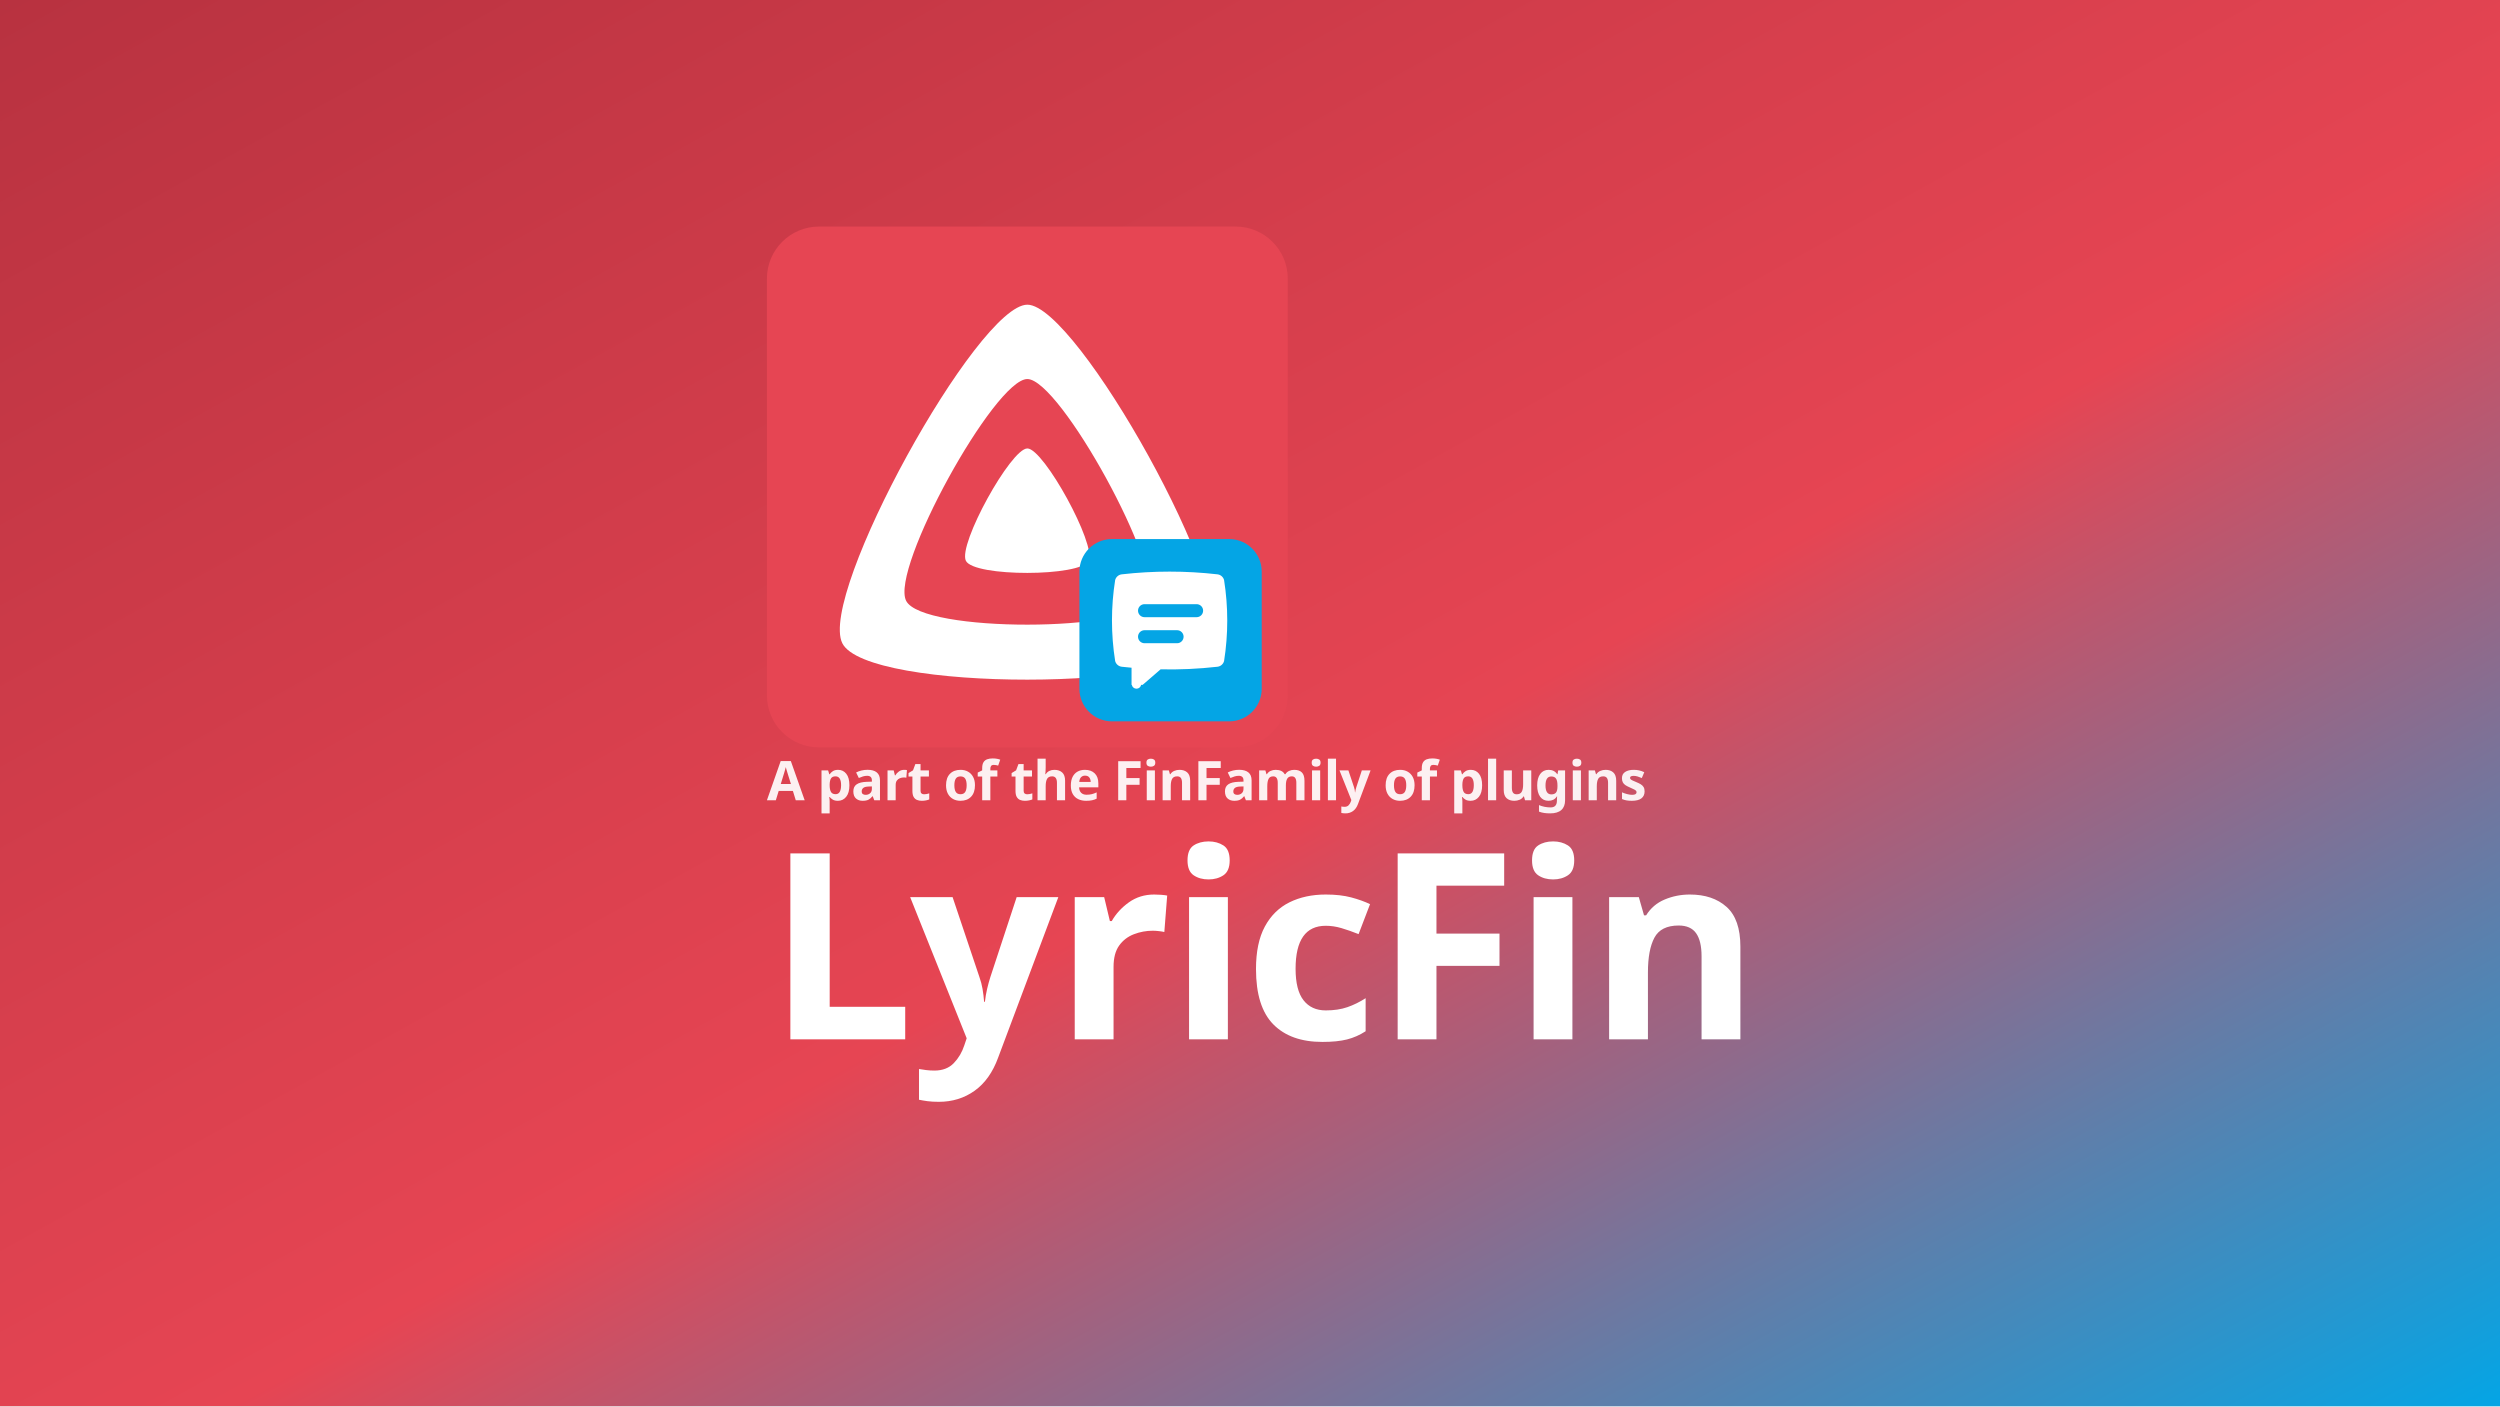
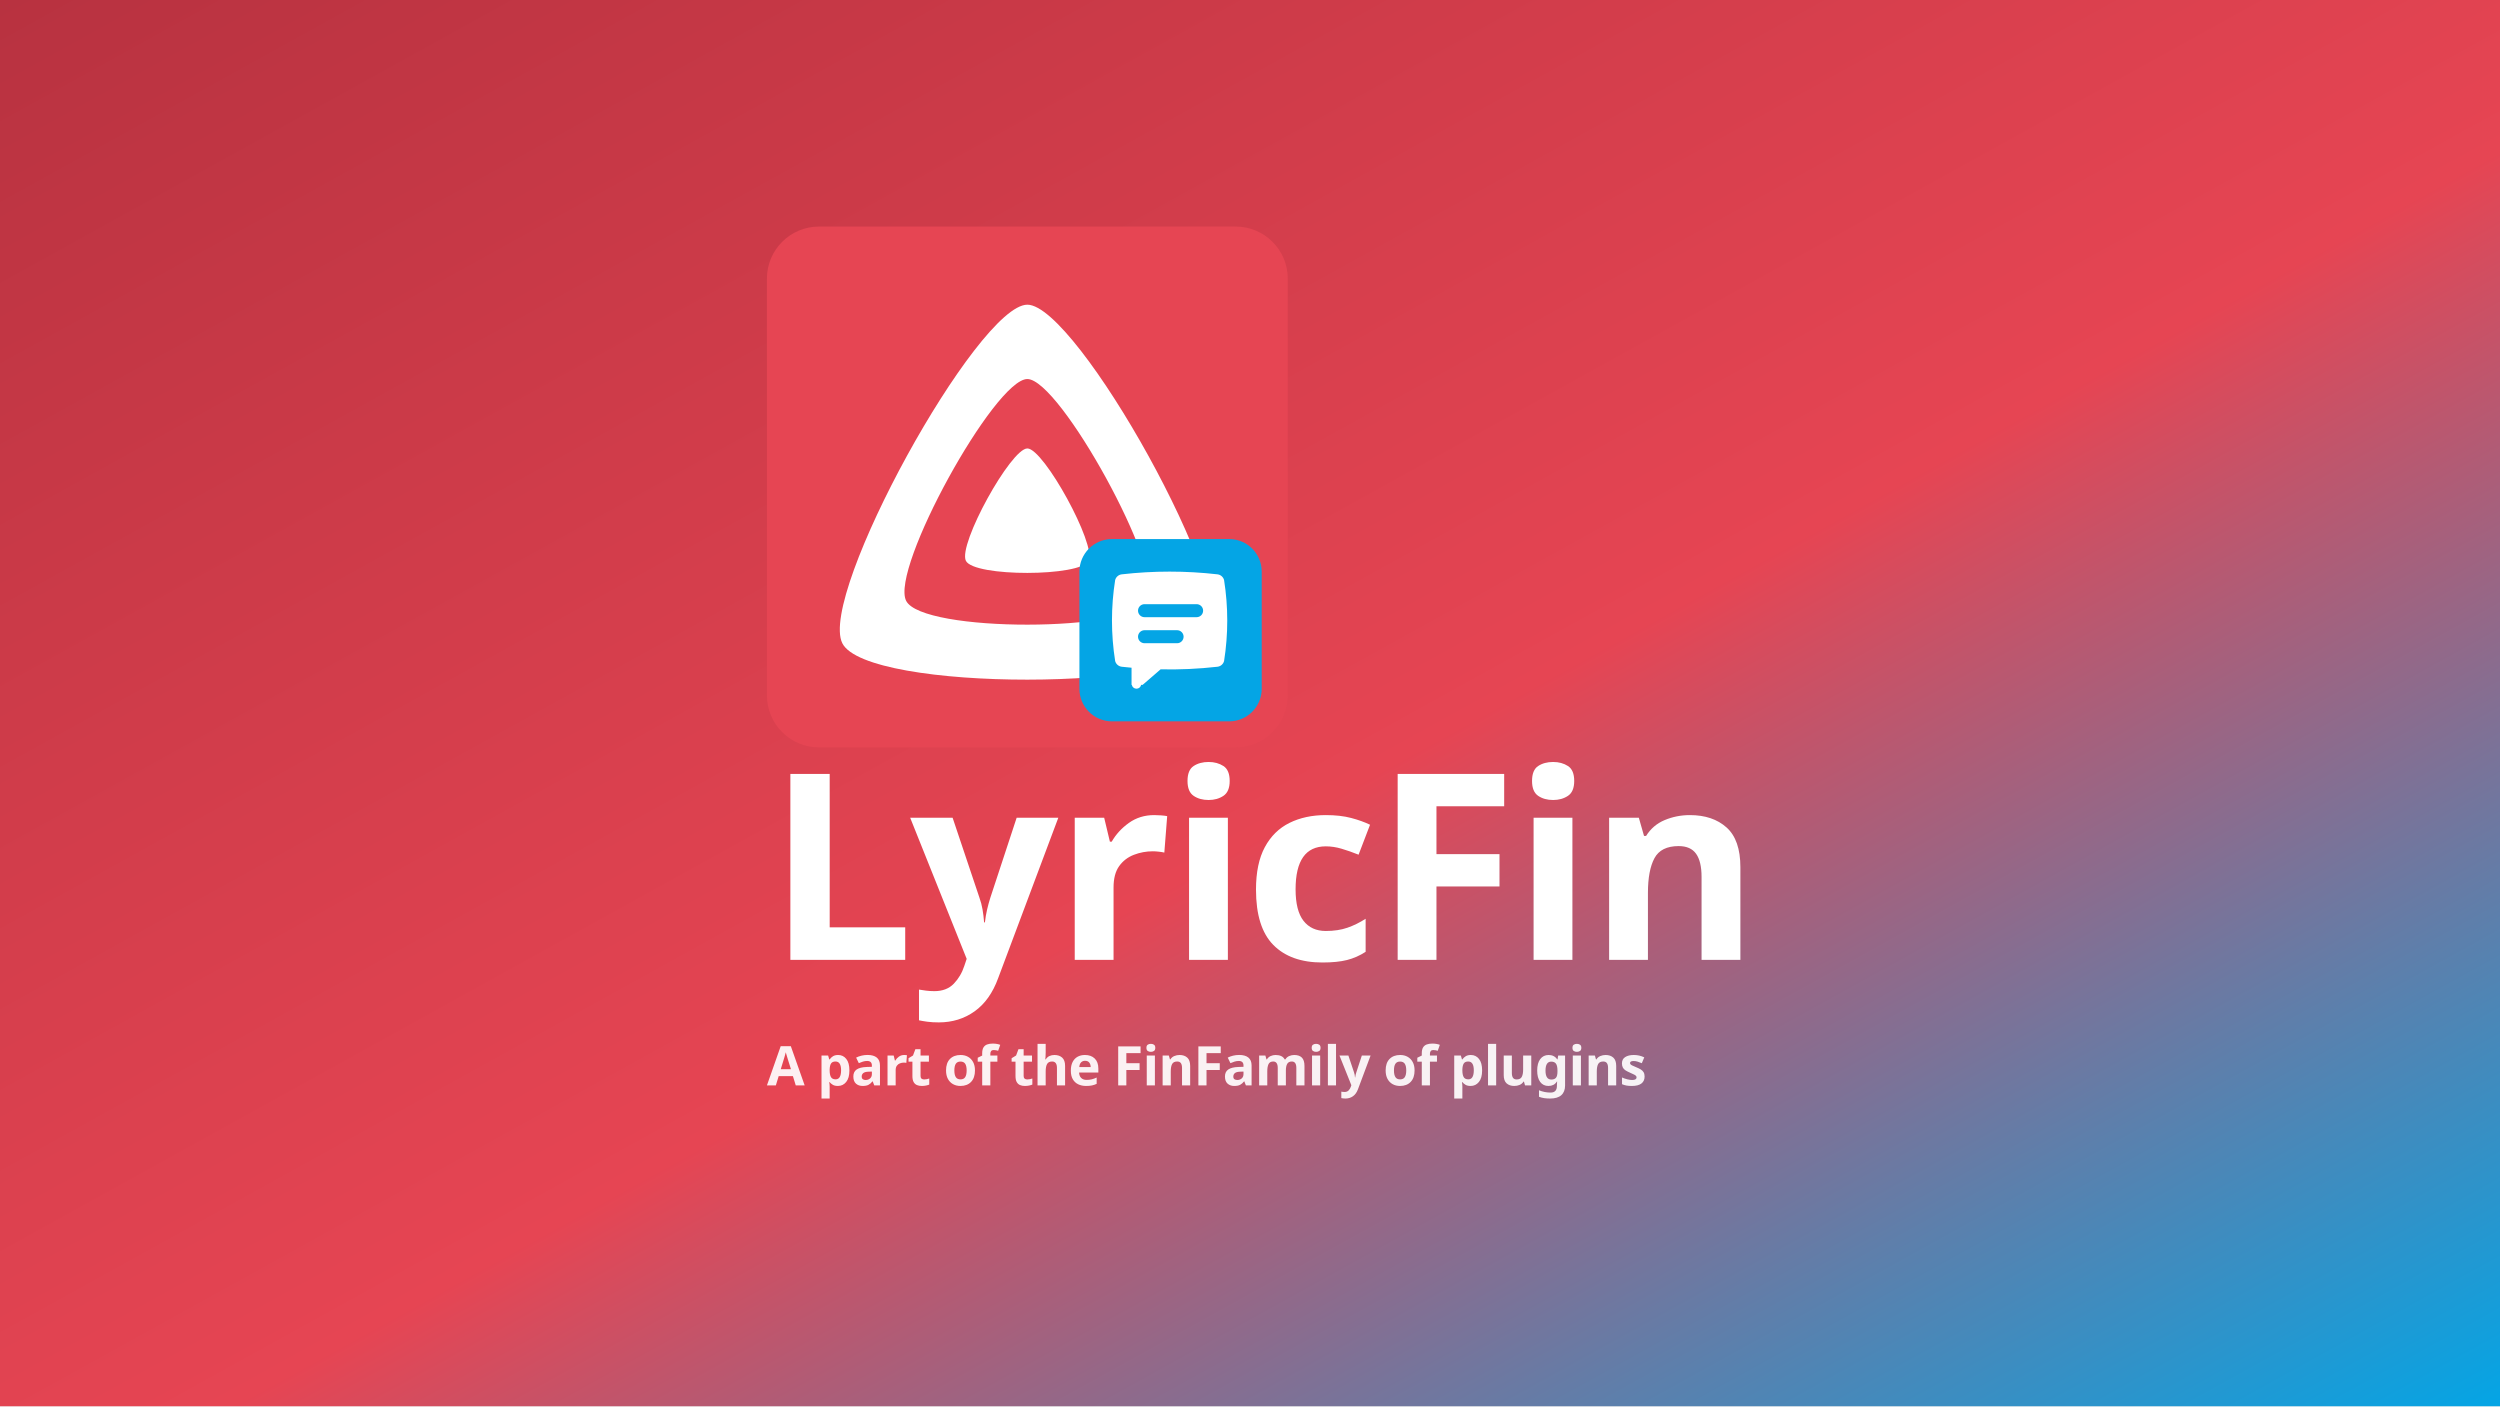
<svg xmlns="http://www.w3.org/2000/svg" width="1920" height="1080" viewBox="0 0 1920 1080">
  <defs>
    <linearGradient id="g" x1="0" y1="0" x2="1" y2="1">
      <stop offset="0%" stop-color="#b83240" />
      <stop offset="55%" stop-color="#e64553" />
      <stop offset="100%" stop-color="#04a5e5" />
    </linearGradient>
    <style type="text/css">
      .title {
        font-family: "Nunito", "Quicksand", "Comfortaa", "Arial Rounded MT Bold", ui-rounded, sans-serif;
        font-weight: 700;
        font-size: 200px;
        fill: #ffffff;
        letter-spacing: -0.015em;
      }
      .tagline {
        font-family: "Nunito", "Quicksand", "Comfortaa", "Arial Rounded MT Bold", ui-rounded, sans-serif;
        font-weight: 700;
        font-size: 42px;
        fill: #ffffff;
        letter-spacing: -0.015em;
        opacity: 0.92;
      }
    </style>
  </defs>
  <rect width="1920" height="1080" fill="url(#g)" />
  <g transform="translate(960, 540)">
    <g transform="translate(-371.00, -366.00)">
      <g transform="translate(-40.00, -40.00) scale(10)">
        <rect width="40" height="40" x="4" y="4" rx="4" fill="#e64553" />
        <path fill="#ffffff" d="M 24 10 C 20.19 10 7.92 32.24 9.79 36 C 11.66 39.75 36.36 39.71 38.21 36 C 40.25 32.29 27.81 10 24 10 Z M 33.31 32.74 C 32.1 35.17 15.92 35.2 14.69 32.74 C 13.46 30.28 21.5 15.71 24 15.71 C 26.5 15.71 34.52 30.31 33.31 32.74 Z M 24 21.04 C 22.74 21.04 18.66 28.42 19.28 29.67 C 19.9 30.92 28.1 30.9 28.71 29.67 C 29.32 28.44 25.26 21.04 24 21.04 Z" />
        <rect width="14" height="14" x="28" y="28" rx="2.5" fill="#04a5e5" />
        <path fill="#ffffff" transform="translate(30.5, 30.5) scale(0.216)" d="M 39.855 31.811 A 2.763 2.763 0 0 1 37.48 33.827 A 150.4 150.4 0 0 1 17.285 34.745 L 10.907 40.258 H 10.373 A 1.695 1.695 0 0 1 7.044 40.258 H 6.956 L 6.956 34.17 C 5.806 34.07 4.656 33.958 3.507 33.828 A 2.763 2.763 0 0 1 1.132 31.812 A 92.124 92.124 0 0 1 1.132 2.979 A 2.763 2.763 0 0 1 3.507 0.963 A 150.236 150.236 0 0 1 37.477 0.963 A 2.763 2.763 0 0 1 39.852 2.979 A 92.124 92.124 0 0 1 39.855 31.811 Z" />
        <rect fill="#04a5e5" x="32.5" y="33" width="5" height="1" rx="0.5" />
        <rect fill="#04a5e5" x="32.5" y="35" width="3.5" height="1" rx="0.5" />
      </g>
-       <text class="tagline" x="0" y="408.00" dominant-baseline="hanging">A part of the FinFamily of plugins</text>
-       <text class="title" x="0" y="469.00" dominant-baseline="hanging">LyricFin</text>
+       <text class="title" x="0" y="408.00" dominant-baseline="hanging">LyricFin</text>
+       <text class="tagline" x="0" y="627.00" dominant-baseline="hanging">A part of the FinFamily of plugins</text>
    </g>
  </g>
</svg>
